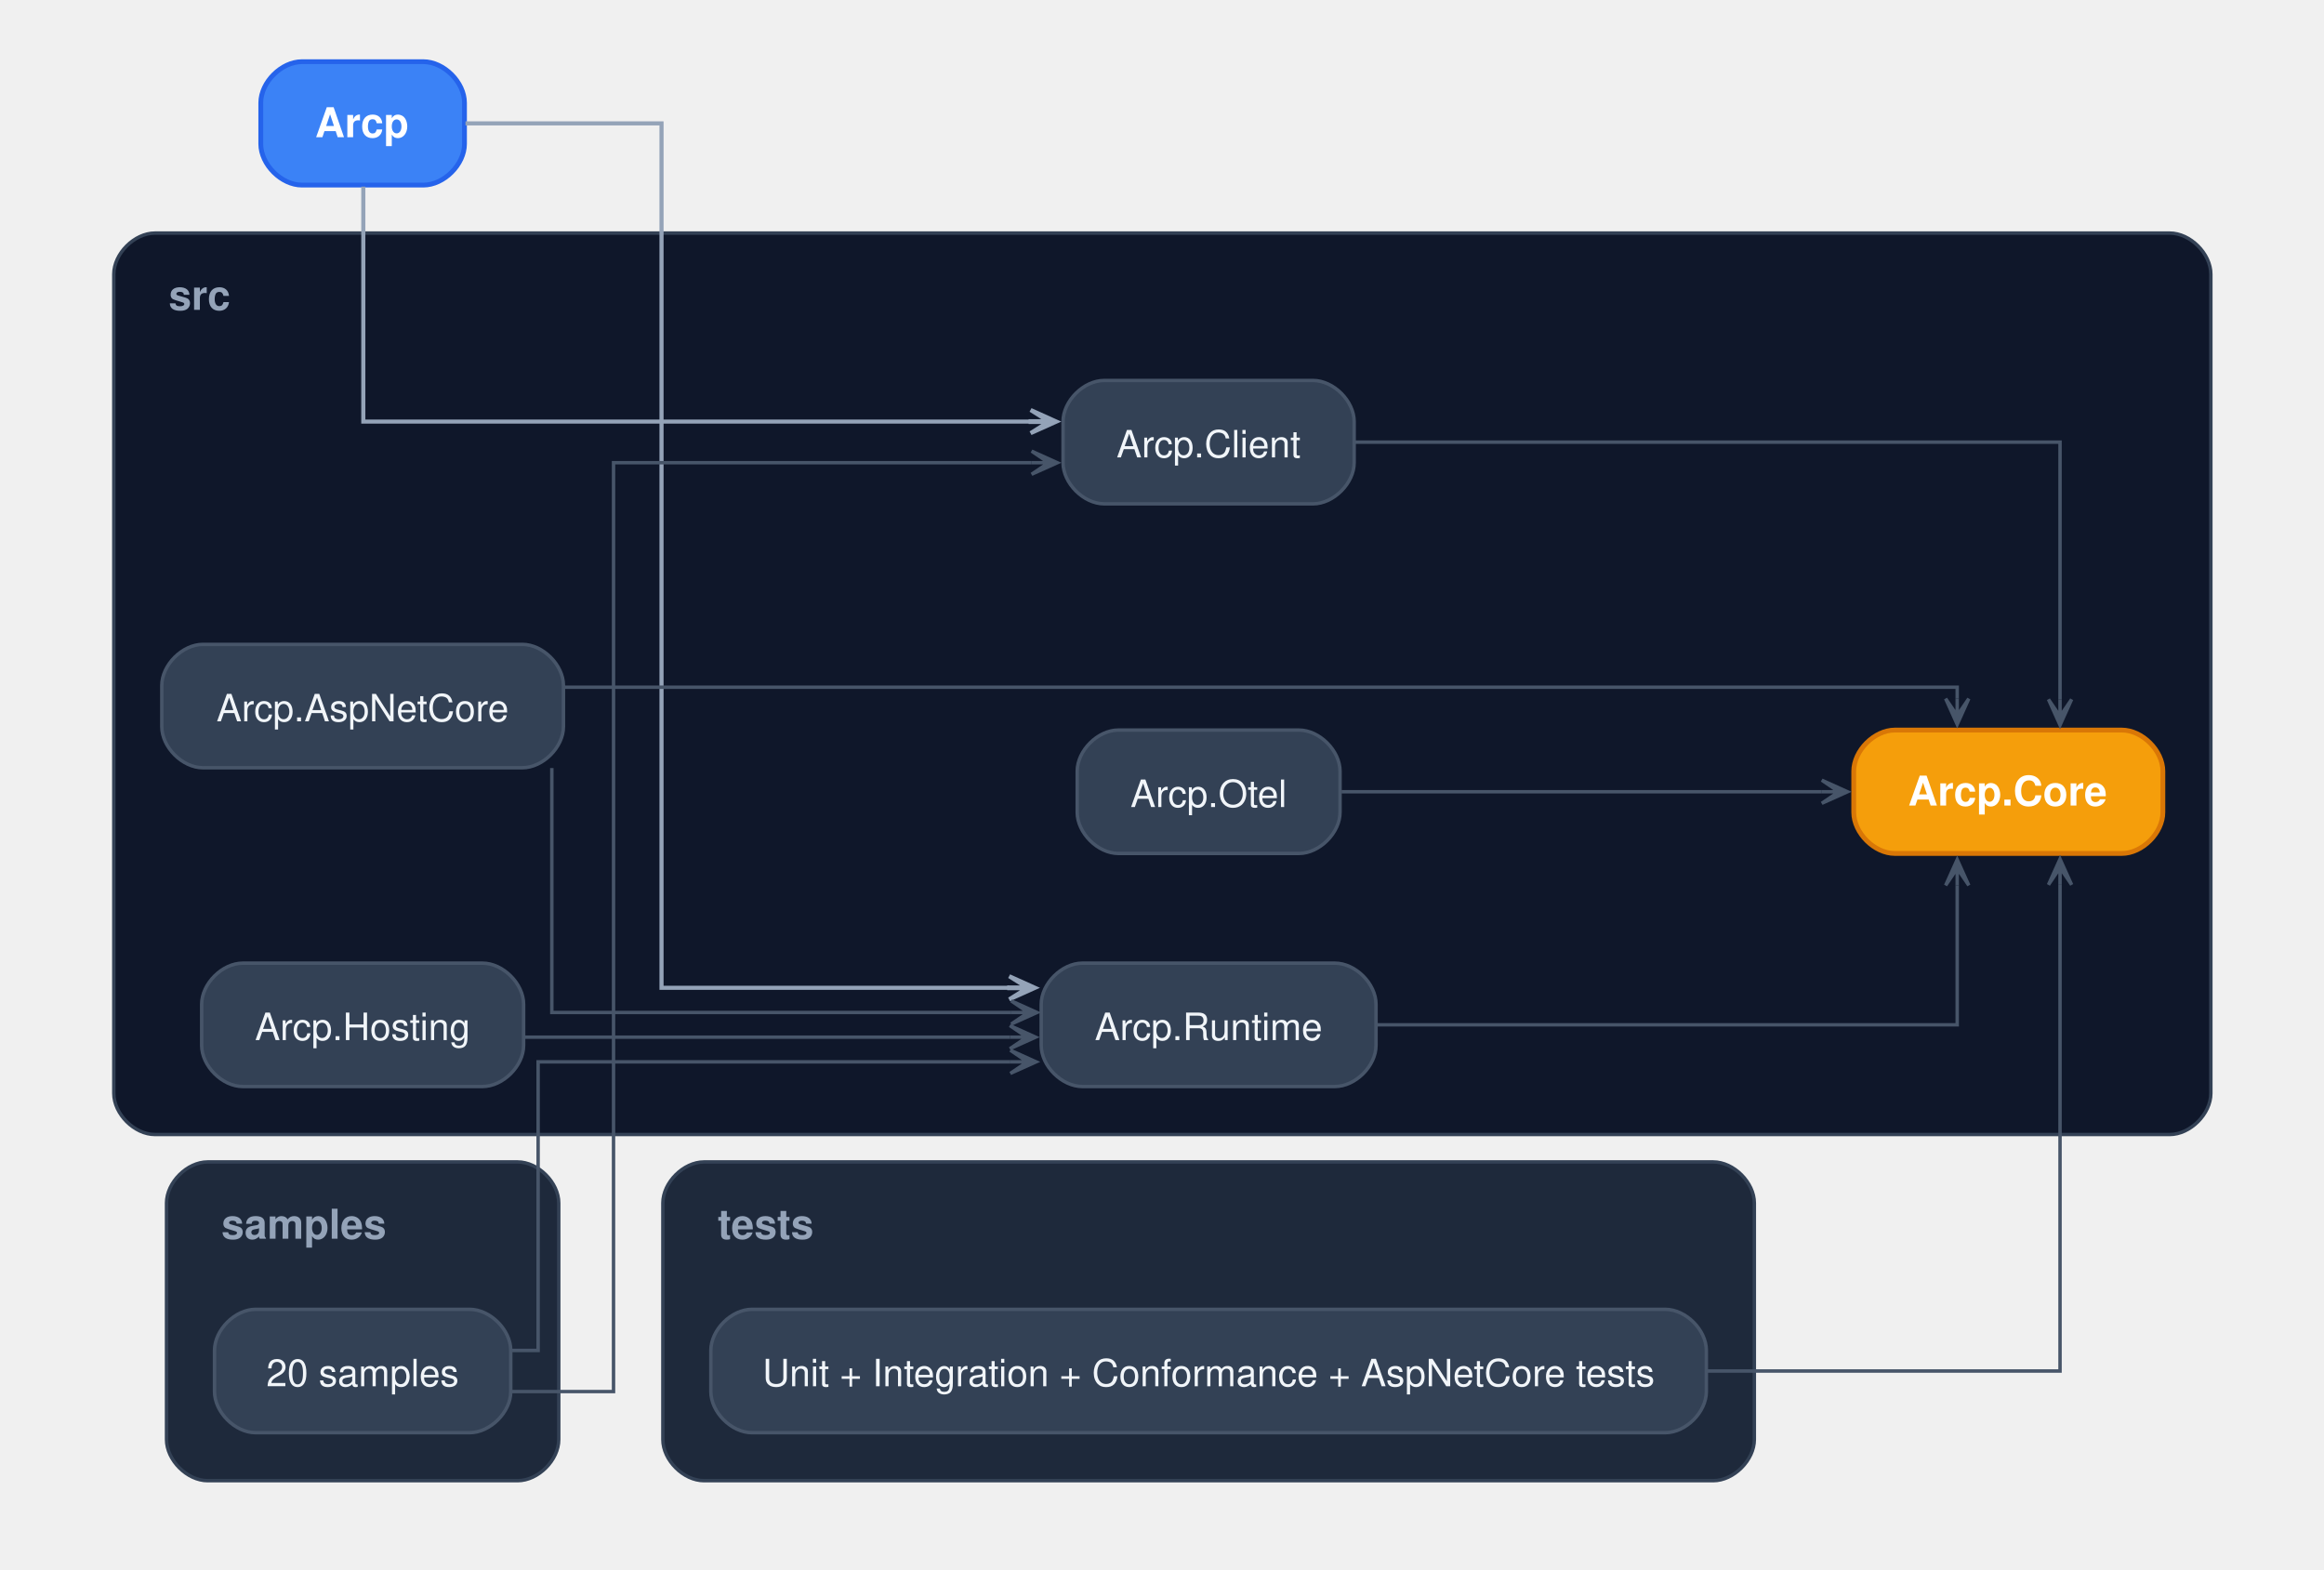
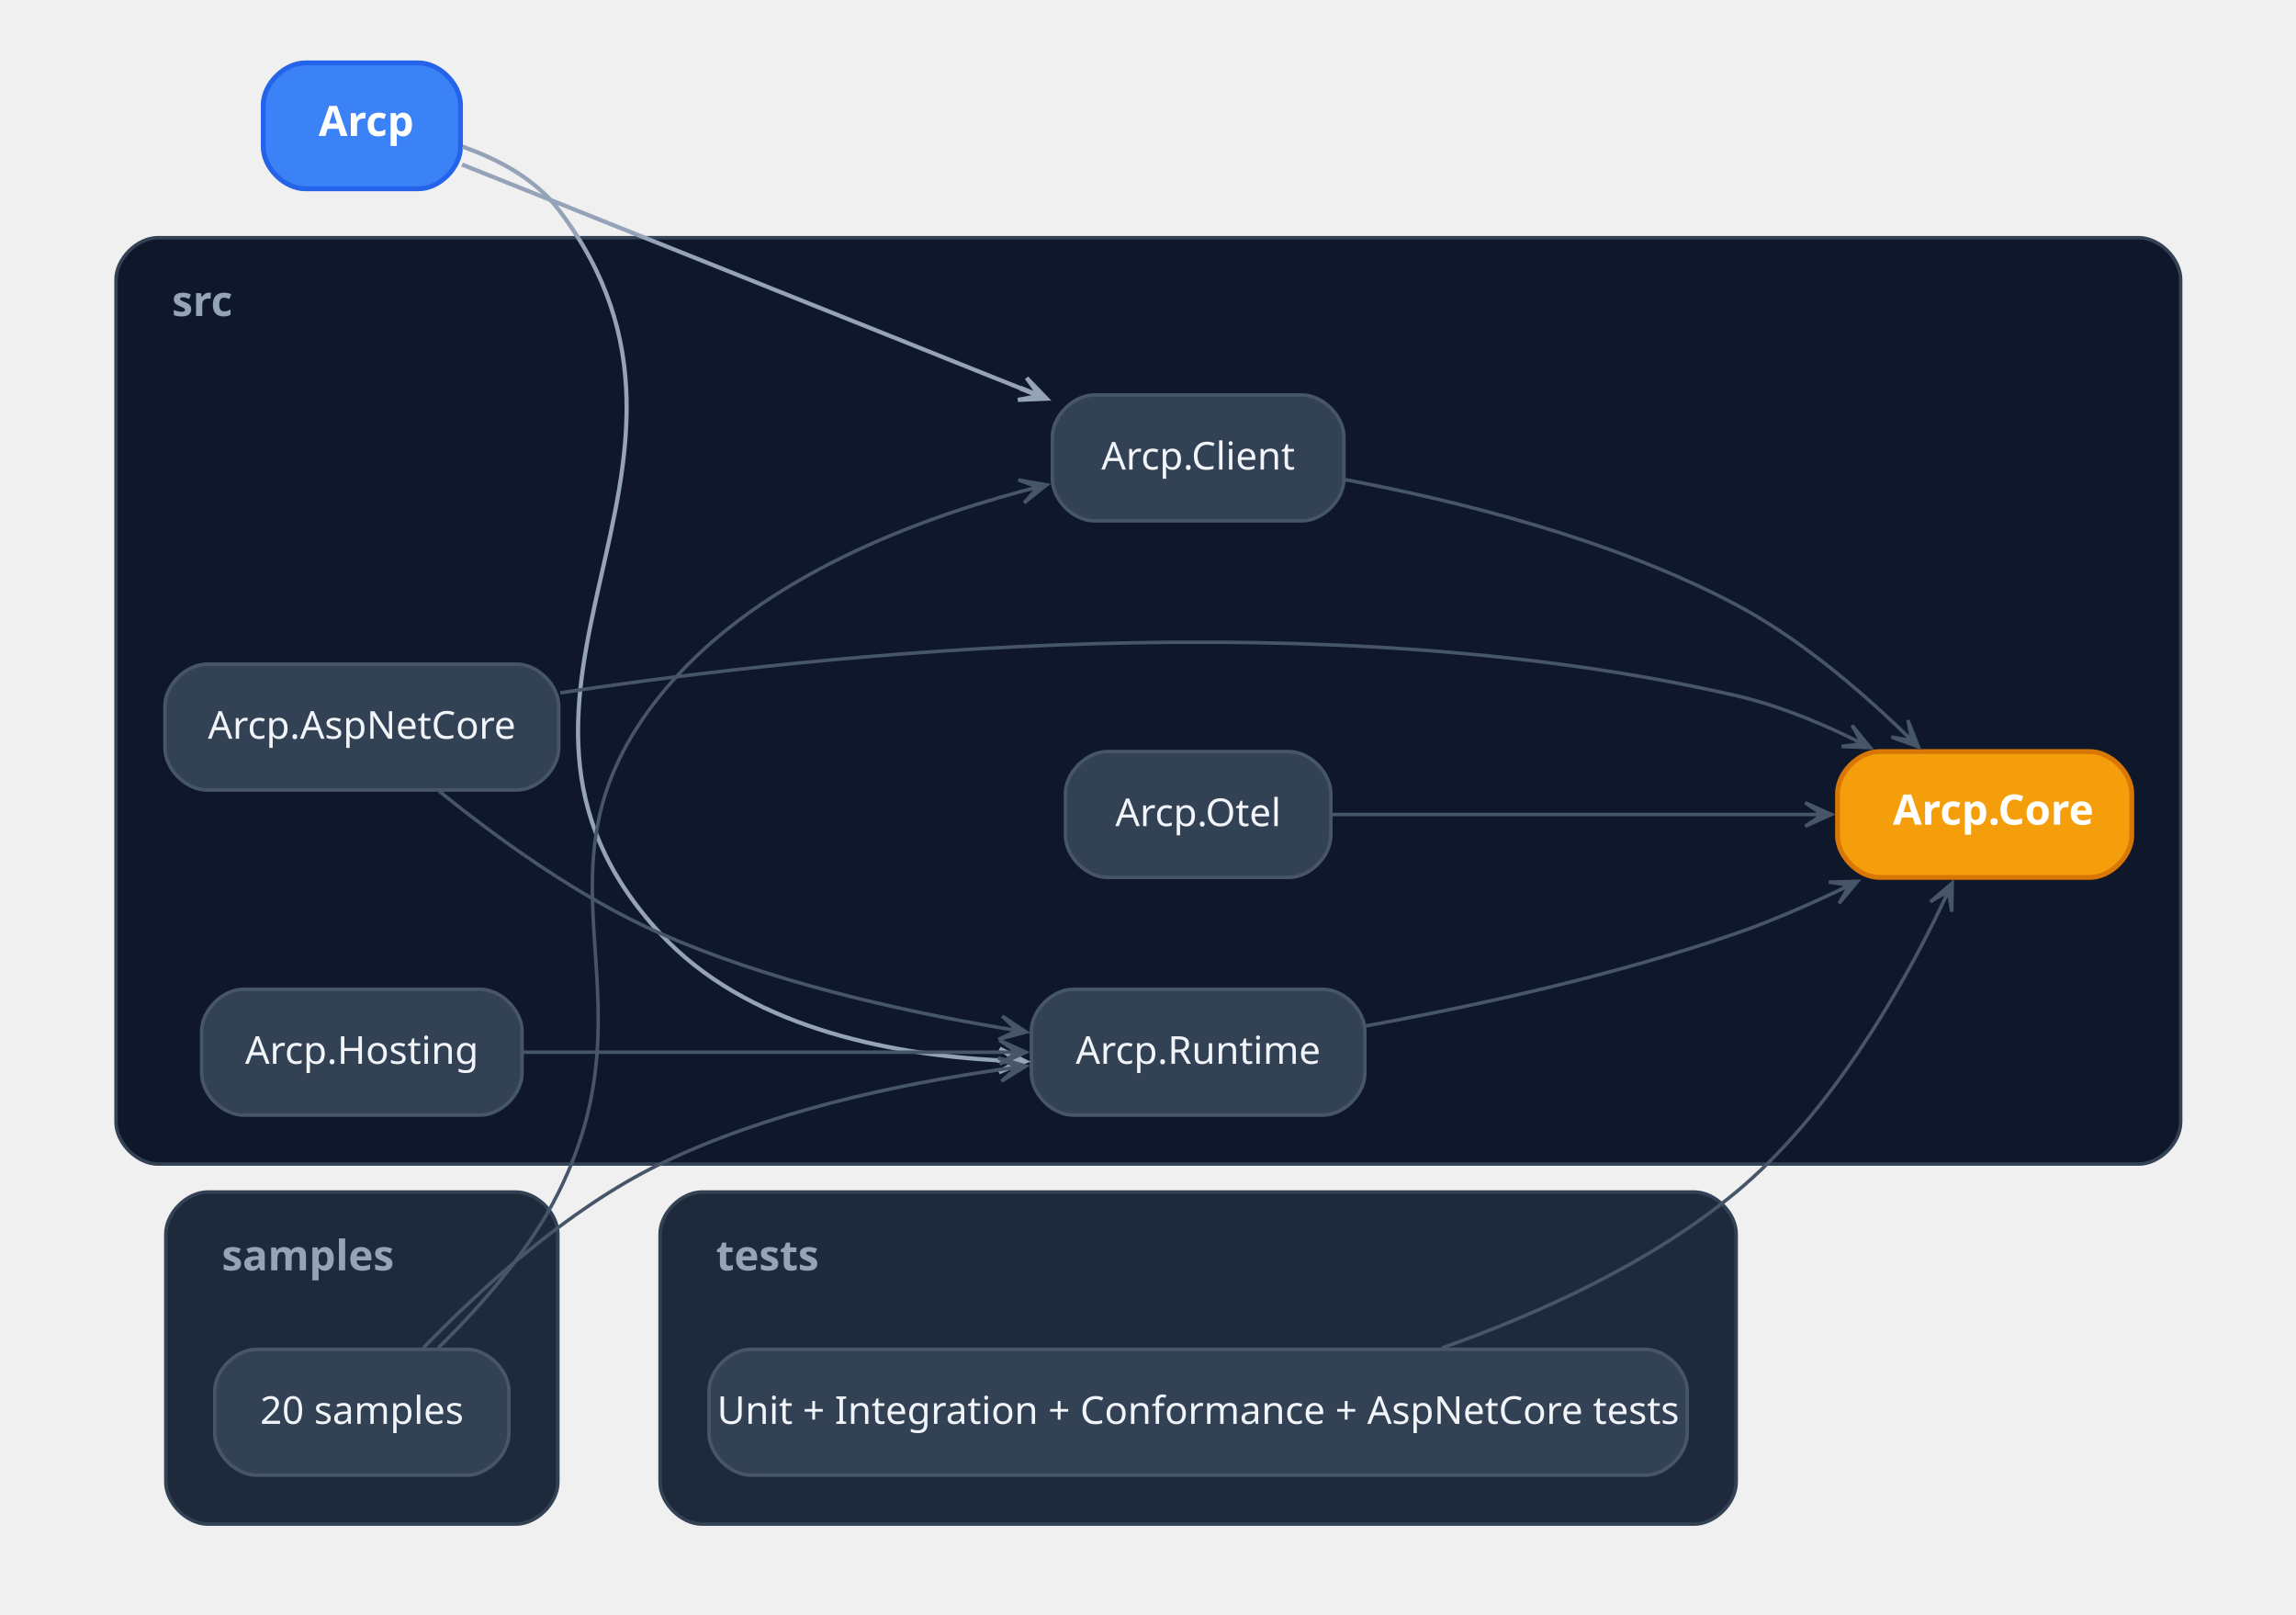
- <svg xmlns="http://www.w3.org/2000/svg" width="678pt" height="458pt" viewBox="0.00 0.00 678.00 458.00">
-   <g id="graph0" class="graph" transform="scale(1 1) rotate(0) translate(25.2 440)">
+ <svg xmlns="http://www.w3.org/2000/svg" width="657pt" height="462pt" viewBox="0.00 0.00 657.00 462.00">
+   <g id="graph0" class="graph" transform="scale(1 1) rotate(0) translate(25.2 444)">
    <g id="clust1" class="cluster">
-       <path fill="#0f172a" stroke="#334155" d="M20,-109C20,-109 607.79,-109 607.79,-109 613.79,-109 619.79,-115 619.79,-121 619.79,-121 619.79,-360 619.79,-360 619.79,-366 613.79,-372 607.79,-372 607.79,-372 20,-372 20,-372 14,-372 8,-366 8,-360 8,-360 8,-121 8,-121 8,-115 14,-109 20,-109" />
-       <text xml:space="preserve" text-anchor="start" x="24" y="-349.6" font-family="Helvetica,sans-Serif" font-weight="bold" font-size="12.00" fill="#94a3b8">src</text>
+       <path fill="#0f172a" stroke="#334155" d="M20,-111C20,-111 586.79,-111 586.79,-111 592.79,-111 598.79,-117 598.79,-123 598.79,-123 598.79,-364 598.79,-364 598.79,-370 592.79,-376 586.79,-376 586.79,-376 20,-376 20,-376 14,-376 8,-370 8,-364 8,-364 8,-123 8,-123 8,-117 14,-111 20,-111" />
+       <text xml:space="preserve" text-anchor="start" x="24" y="-353.6" font-family="TT Commons Pro Trial" font-weight="bold" font-size="12.00" fill="#94a3b8">src</text>
    </g>
    <g id="clust2" class="cluster">
-       <path fill="#1e293b" stroke="#334155" d="M35.38,-8C35.38,-8 125.81,-8 125.81,-8 131.81,-8 137.81,-14 137.81,-20 137.81,-20 137.81,-89 137.81,-89 137.81,-95 131.81,-101 125.81,-101 125.81,-101 35.37,-101 35.37,-101 29.37,-101 23.38,-95 23.38,-89 23.38,-89 23.38,-20 23.38,-20 23.38,-14 29.38,-8 35.38,-8" />
-       <text xml:space="preserve" text-anchor="start" x="39.38" y="-78.6" font-family="Helvetica,sans-Serif" font-weight="bold" font-size="12.00" fill="#94a3b8">samples</text>
+       <path fill="#1e293b" stroke="#334155" d="M34.25,-8C34.25,-8 122.43,-8 122.43,-8 128.43,-8 134.43,-14 134.43,-20 134.43,-20 134.43,-91 134.43,-91 134.43,-97 128.43,-103 122.43,-103 122.43,-103 34.25,-103 34.25,-103 28.25,-103 22.25,-97 22.25,-91 22.25,-91 22.25,-20 22.25,-20 22.25,-14 28.25,-8 34.25,-8" />
+       <text xml:space="preserve" text-anchor="start" x="38.25" y="-80.6" font-family="TT Commons Pro Trial" font-weight="bold" font-size="12.00" fill="#94a3b8">samples</text>
    </g>
    <g id="clust3" class="cluster">
-       <path fill="#1e293b" stroke="#334155" d="M180.18,-8C180.18,-8 474.61,-8 474.61,-8 480.61,-8 486.61,-14 486.61,-20 486.61,-20 486.61,-89 486.61,-89 486.61,-95 480.61,-101 474.61,-101 474.61,-101 180.18,-101 180.18,-101 174.18,-101 168.18,-95 168.18,-89 168.18,-89 168.18,-20 168.18,-20 168.18,-14 174.18,-8 180.18,-8" />
-       <text xml:space="preserve" text-anchor="start" x="184.18" y="-78.6" font-family="Helvetica,sans-Serif" font-weight="bold" font-size="12.00" fill="#94a3b8">tests</text>
+       <path fill="#1e293b" stroke="#334155" d="M175.68,-8C175.68,-8 459.61,-8 459.61,-8 465.61,-8 471.61,-14 471.61,-20 471.61,-20 471.61,-91 471.61,-91 471.61,-97 465.61,-103 459.61,-103 459.61,-103 175.68,-103 175.68,-103 169.68,-103 163.68,-97 163.68,-91 163.68,-91 163.68,-20 163.68,-20 163.68,-14 169.68,-8 175.68,-8" />
+       <text xml:space="preserve" text-anchor="start" x="179.68" y="-80.6" font-family="TT Commons Pro Trial" font-weight="bold" font-size="12.00" fill="#94a3b8">tests</text>
    </g>
    <g id="node1" class="node">
-       <path fill="#3b82f6" stroke="#2563eb" stroke-width="1.4" d="M98.31,-422C98.31,-422 62.88,-422 62.88,-422 56.88,-422 50.88,-416 50.88,-410 50.88,-410 50.88,-398 50.88,-398 50.88,-392 56.88,-386 62.88,-386 62.88,-386 98.31,-386 98.31,-386 104.31,-386 110.31,-392 110.31,-398 110.31,-398 110.31,-410 110.31,-410 110.31,-416 104.31,-422 98.31,-422" />
-       <text xml:space="preserve" text-anchor="start" x="66.72" y="-399.98" font-family="Helvetica,sans-Serif" font-weight="bold" font-size="12.00" fill="white">Arcp</text>
+       <path fill="#3b82f6" stroke="#2563eb" stroke-width="1.4" d="M94.56,-426C94.56,-426 62.13,-426 62.13,-426 56.13,-426 50.13,-420 50.13,-414 50.13,-414 50.13,-402 50.13,-402 50.13,-396 56.13,-390 62.13,-390 62.13,-390 94.56,-390 94.56,-390 100.56,-390 106.56,-396 106.56,-402 106.56,-402 106.56,-414 106.56,-414 106.56,-420 100.56,-426 94.56,-426" />
+       <text xml:space="preserve" text-anchor="start" x="65.97" y="-405.1" font-family="TT Commons Pro Trial" font-weight="bold" font-size="12.00" fill="white">Arcp</text>
    </g>
    <g id="node3" class="node">
-       <path fill="#334155" stroke="#475569" d="M357.86,-329C357.86,-329 296.93,-329 296.93,-329 290.93,-329 284.93,-323 284.93,-317 284.93,-317 284.93,-305 284.93,-305 284.93,-299 290.93,-293 296.93,-293 296.93,-293 357.86,-293 357.86,-293 363.86,-293 369.86,-299 369.86,-305 369.86,-305 369.86,-317 369.86,-317 369.86,-323 363.86,-329 357.86,-329" />
-       <text xml:space="preserve" text-anchor="middle" x="327.4" y="-306.55" font-family="Helvetica,sans-Serif" font-size="11.00" fill="#f1f5f9">Arcp.Client</text>
+       <path fill="#334155" stroke="#475569" d="M347.36,-331C347.36,-331 287.93,-331 287.93,-331 281.93,-331 275.93,-325 275.93,-319 275.93,-319 275.93,-307 275.93,-307 275.93,-301 281.93,-295 287.93,-295 287.93,-295 347.36,-295 347.36,-295 353.36,-295 359.36,-301 359.36,-307 359.36,-307 359.36,-319 359.36,-319 359.36,-325 353.36,-331 347.36,-331" />
+       <text xml:space="preserve" text-anchor="middle" x="317.65" y="-309.68" font-family="TT Commons Pro Trial" font-size="11.00" fill="#f1f5f9">Arcp.Client</text>
    </g>
    <g id="edge1" class="edge">
-       <path fill="none" stroke="#94a3b8" stroke-width="1.2" d="M80.79,-385.55C80.79,-360.01 80.79,-317 80.79,-317 80.79,-317 275.48,-317 275.48,-317" />
-       <polygon fill="#94a3b8" stroke="#94a3b8" stroke-width="1.2" points="282.98,-317 275.48,-320.38 280.69,-317.1 275.48,-317.1 275.48,-317 275.48,-316.9 280.69,-316.9 275.48,-313.63 282.98,-317" />
+       <path fill="none" stroke="#94a3b8" stroke-width="1.2" d="M107.03,-396.92C146.32,-381.19 218.89,-352.14 267.46,-332.69" />
+       <polygon fill="#94a3b8" stroke="#94a3b8" stroke-width="1.2" points="274.29,-329.96 268.58,-335.88 272.2,-330.9 267.36,-332.84 267.32,-332.74 267.29,-332.65 272.13,-330.71 266.07,-329.61 274.29,-329.96" />
    </g>
    <g id="node4" class="node">
-       <path fill="#334155" stroke="#475569" d="M364.24,-159C364.24,-159 290.56,-159 290.56,-159 284.56,-159 278.56,-153 278.56,-147 278.56,-147 278.56,-135 278.56,-135 278.56,-129 284.56,-123 290.56,-123 290.56,-123 364.24,-123 364.24,-123 370.24,-123 376.24,-129 376.24,-135 376.24,-135 376.24,-147 376.24,-147 376.24,-153 370.24,-159 364.24,-159" />
-       <text xml:space="preserve" text-anchor="middle" x="327.4" y="-136.55" font-family="Helvetica,sans-Serif" font-size="11.00" fill="#f1f5f9">Arcp.Runtime</text>
+       <path fill="#334155" stroke="#475569" d="M353.36,-161C353.36,-161 281.93,-161 281.93,-161 275.93,-161 269.93,-155 269.93,-149 269.93,-149 269.93,-137 269.93,-137 269.93,-131 275.93,-125 281.93,-125 281.93,-125 353.36,-125 353.36,-125 359.36,-125 365.36,-131 365.36,-137 365.36,-137 365.36,-149 365.36,-149 365.36,-155 359.36,-161 353.36,-161" />
+       <text xml:space="preserve" text-anchor="middle" x="317.65" y="-139.68" font-family="TT Commons Pro Trial" font-size="11.00" fill="#f1f5f9">Arcp.Runtime</text>
    </g>
    <g id="edge2" class="edge">
-       <path fill="none" stroke="#94a3b8" stroke-width="1.2" d="M110.6,-404C135.82,-404 167.79,-404 167.79,-404 167.79,-404 167.79,-151.8 167.79,-151.8 167.79,-151.8 269.24,-151.8 269.24,-151.8" />
-       <polygon fill="#94a3b8" stroke="#94a3b8" stroke-width="1.2" points="276.74,-151.8 269.24,-155.18 274.46,-151.9 269.24,-151.9 269.24,-151.8 269.24,-151.7 274.46,-151.7 269.24,-148.43 276.74,-151.8" />
+       <path fill="none" stroke="#94a3b8" stroke-width="1.2" d="M107.15,-402.04C117.32,-398.47 127.96,-392.83 134.68,-384 190.93,-310.07 100.65,-245.25 163.68,-177 188.08,-150.58 228.06,-142.38 261.03,-140.63" />
+       <polygon fill="#94a3b8" stroke="#94a3b8" stroke-width="1.2" points="268.23,-140.36 260.86,-144.01 265.95,-140.54 260.74,-140.74 260.73,-140.64 260.73,-140.54 265.94,-140.34 260.61,-137.27 268.23,-140.36" />
    </g>
    <g id="node2" class="node">
-       <path fill="#f59e0b" stroke="#d97706" stroke-width="1.4" d="M593.79,-227C593.79,-227 527.61,-227 527.61,-227 521.61,-227 515.61,-221 515.61,-215 515.61,-215 515.61,-203 515.61,-203 515.61,-197 521.61,-191 527.61,-191 527.61,-191 593.79,-191 593.79,-191 599.79,-191 605.79,-197 605.79,-203 605.79,-203 605.79,-215 605.79,-215 605.79,-221 599.79,-227 593.79,-227" />
-       <text xml:space="preserve" text-anchor="start" x="531.45" y="-204.97" font-family="Helvetica,sans-Serif" font-weight="bold" font-size="12.00" fill="white">Arcp.Core</text>
+       <path fill="#f59e0b" stroke="#d97706" stroke-width="1.4" d="M572.79,-229C572.79,-229 512.61,-229 512.61,-229 506.61,-229 500.61,-223 500.61,-217 500.61,-217 500.61,-205 500.61,-205 500.61,-199 506.61,-193 512.61,-193 512.61,-193 572.79,-193 572.79,-193 578.79,-193 584.79,-199 584.79,-205 584.79,-205 584.79,-217 584.79,-217 584.79,-223 578.79,-229 572.79,-229" />
+       <text xml:space="preserve" text-anchor="start" x="516.45" y="-208.1" font-family="TT Commons Pro Trial" font-weight="bold" font-size="12.00" fill="white">Arcp.Core</text>
    </g>
    <g id="edge3" class="edge">
-       <path fill="none" stroke="#475569" d="M370.1,-311C441.12,-311 575.79,-311 575.79,-311 575.79,-311 575.79,-235.95 575.79,-235.95" />
-       <polygon fill="#475569" stroke="#475569" points="575.79,-228.45 579.17,-235.95 575.79,-230.99 575.79,-235.95 575.79,-235.95 575.79,-235.95 575.79,-230.99 572.42,-235.95 575.79,-228.45" />
+       <path fill="none" stroke="#475569" d="M359.76,-306.78C391.64,-300.79 436.22,-289.79 471.61,-271 489,-261.77 505.84,-247.58 518.66,-235.31" />
+       <polygon fill="#475569" stroke="#475569" points="523.74,-230.33 520.75,-237.99 521.94,-232.1 518.39,-235.58 518.39,-235.58 518.39,-235.58 521.94,-232.1 516.02,-233.17 523.74,-230.33" />
    </g>
    <g id="edge4" class="edge">
-       <path fill="none" stroke="#475569" d="M376.68,-141C441.09,-141 545.79,-141 545.79,-141 545.79,-141 545.79,-181.7 545.79,-181.7" />
-       <polygon fill="#475569" stroke="#475569" points="545.79,-189.2 542.42,-181.7 545.79,-186.67 545.79,-181.7 545.79,-181.7 545.79,-181.7 545.79,-186.67 549.17,-181.7 545.79,-189.2" />
+       <path fill="none" stroke="#475569" d="M365.62,-150.51C396.29,-156.12 436.93,-164.92 471.61,-177 480.9,-180.23 490.56,-184.37 499.64,-188.64" />
+       <polygon fill="#475569" stroke="#475569" points="506.35,-191.88 498.12,-191.66 504.07,-190.78 499.59,-188.62 499.59,-188.62 499.59,-188.62 504.07,-190.78 501.06,-185.58 506.35,-191.88" />
    </g>
    <g id="node5" class="node">
-       <path fill="#334155" stroke="#475569" d="M127.18,-252C127.18,-252 34,-252 34,-252 28,-252 22,-246 22,-240 22,-240 22,-228 22,-228 22,-222 28,-216 34,-216 34,-216 127.18,-216 127.18,-216 133.18,-216 139.18,-222 139.18,-228 139.18,-228 139.18,-240 139.18,-240 139.18,-246 133.18,-252 127.18,-252" />
-       <text xml:space="preserve" text-anchor="middle" x="80.59" y="-229.55" font-family="Helvetica,sans-Serif" font-size="11.00" fill="#f1f5f9">Arcp.AspNetCore</text>
+       <path fill="#334155" stroke="#475569" d="M122.68,-254C122.68,-254 34,-254 34,-254 28,-254 22,-248 22,-242 22,-242 22,-230 22,-230 22,-224 28,-218 34,-218 34,-218 122.68,-218 122.68,-218 128.68,-218 134.68,-224 134.68,-230 134.68,-230 134.68,-242 134.68,-242 134.68,-248 128.68,-254 122.68,-254" />
+       <text xml:space="preserve" text-anchor="middle" x="78.34" y="-232.68" font-family="TT Commons Pro Trial" font-size="11.00" fill="#f1f5f9">Arcp.AspNetCore</text>
    </g>
    <g id="edge6" class="edge">
-       <path fill="none" stroke="#475569" d="M139.51,-239.5C264.69,-239.5 545.79,-239.5 545.79,-239.5 545.79,-239.5 545.79,-236.16 545.79,-236.16" />
-       <polygon fill="#475569" stroke="#475569" points="545.79,-228.66 549.17,-236.16 545.79,-231.2 545.79,-236.16 545.79,-236.16 545.79,-236.16 545.79,-231.2 542.42,-236.16 545.79,-228.66" />
+       <path fill="none" stroke="#475569" d="M135.11,-245.8C211.96,-257.4 354.26,-271.96 471.61,-245 482.32,-242.54 493.3,-238.21 503.29,-233.46" />
+       <polygon fill="#475569" stroke="#475569" points="509.98,-230.12 504.77,-236.49 507.71,-231.25 503.27,-233.47 503.27,-233.47 503.27,-233.47 507.71,-231.25 501.76,-230.45 509.98,-230.12" />
    </g>
    <g id="edge5" class="edge">
-       <path fill="none" stroke="#475569" d="M135.79,-215.91C135.79,-189.79 135.79,-144.6 135.79,-144.6 135.79,-144.6 269.83,-144.6 269.83,-144.6" />
-       <polygon fill="#475569" stroke="#475569" points="277.33,-144.6 269.83,-147.98 274.8,-144.6 269.83,-144.6 269.83,-144.6 269.83,-144.6 274.8,-144.6 269.83,-141.23 277.33,-144.6" />
+       <path fill="none" stroke="#475569" d="M100.46,-217.68C116.72,-204.5 140.29,-187.29 163.68,-177 194.5,-163.44 231.28,-155.04 261.05,-149.99" />
+       <polygon fill="#475569" stroke="#475569" points="268.44,-148.78 261.58,-153.32 265.94,-149.19 261.04,-149.99 261.04,-149.99 261.04,-149.99 265.94,-149.19 260.5,-146.66 268.44,-148.78" />
    </g>
    <g id="node6" class="node">
-       <path fill="#334155" stroke="#475569" d="M353.74,-227C353.74,-227 301.06,-227 301.06,-227 295.06,-227 289.06,-221 289.06,-215 289.06,-215 289.06,-203 289.06,-203 289.06,-197 295.06,-191 301.06,-191 301.06,-191 353.74,-191 353.74,-191 359.74,-191 365.74,-197 365.74,-203 365.74,-203 365.74,-215 365.74,-215 365.74,-221 359.74,-227 353.74,-227" />
-       <text xml:space="preserve" text-anchor="middle" x="327.4" y="-204.55" font-family="Helvetica,sans-Serif" font-size="11.00" fill="#f1f5f9">Arcp.Otel</text>
+       <path fill="#334155" stroke="#475569" d="M343.61,-229C343.61,-229 291.68,-229 291.68,-229 285.68,-229 279.68,-223 279.68,-217 279.68,-217 279.68,-205 279.68,-205 279.68,-199 285.68,-193 291.68,-193 291.68,-193 343.61,-193 343.61,-193 349.61,-193 355.61,-199 355.61,-205 355.61,-205 355.61,-217 355.61,-217 355.61,-223 349.61,-229 343.61,-229" />
+       <text xml:space="preserve" text-anchor="middle" x="317.65" y="-207.68" font-family="TT Commons Pro Trial" font-size="11.00" fill="#f1f5f9">Arcp.Otel</text>
    </g>
    <g id="edge7" class="edge">
-       <path fill="none" stroke="#475569" d="M366.18,-209C366.18,-209 506.29,-209 506.29,-209" />
-       <polygon fill="#475569" stroke="#475569" points="513.79,-209 506.29,-212.38 511.26,-209 506.29,-209 506.29,-209 506.29,-209 511.26,-209 506.29,-205.63 513.79,-209" />
+       <path fill="none" stroke="#475569" d="M355.98,-211C393.15,-211 450.43,-211 491.55,-211" />
+       <polygon fill="#475569" stroke="#475569" points="498.85,-211 491.35,-214.38 496.32,-211 491.35,-211 491.35,-211 491.35,-211 496.32,-211 491.35,-207.63 498.85,-211" />
    </g>
    <g id="node7" class="node">
-       <path fill="#334155" stroke="#475569" d="M115.56,-159C115.56,-159 45.63,-159 45.63,-159 39.63,-159 33.63,-153 33.63,-147 33.63,-147 33.63,-135 33.63,-135 33.63,-129 39.63,-123 45.63,-123 45.63,-123 115.56,-123 115.56,-123 121.56,-123 127.56,-129 127.56,-135 127.56,-135 127.56,-147 127.56,-147 127.56,-153 121.56,-159 115.56,-159" />
-       <text xml:space="preserve" text-anchor="middle" x="80.59" y="-136.55" font-family="Helvetica,sans-Serif" font-size="11.00" fill="#f1f5f9">Arcp.Hosting</text>
+       <path fill="#334155" stroke="#475569" d="M112.18,-161C112.18,-161 44.5,-161 44.5,-161 38.5,-161 32.5,-155 32.5,-149 32.5,-149 32.5,-137 32.5,-137 32.5,-131 38.5,-125 44.5,-125 44.5,-125 112.18,-125 112.18,-125 118.18,-125 124.18,-131 124.18,-137 124.18,-137 124.18,-149 124.18,-149 124.18,-155 118.18,-161 112.18,-161" />
+       <text xml:space="preserve" text-anchor="middle" x="78.34" y="-139.68" font-family="TT Commons Pro Trial" font-size="11.00" fill="#f1f5f9">Arcp.Hosting</text>
    </g>
    <g id="edge8" class="edge">
-       <path fill="none" stroke="#475569" d="M127.88,-137.4C127.88,-137.4 269.43,-137.4 269.43,-137.4" />
-       <polygon fill="#475569" stroke="#475569" points="276.93,-137.4 269.43,-140.78 274.4,-137.4 269.43,-137.4 269.43,-137.4 269.43,-137.4 274.4,-137.4 269.43,-134.03 276.93,-137.4" />
+       <path fill="none" stroke="#475569" d="M124.53,-143C163.33,-143 219.39,-143 260.95,-143" />
+       <polygon fill="#475569" stroke="#475569" points="268.37,-143 260.87,-146.38 265.84,-143 260.87,-143 260.87,-143 260.87,-143 265.84,-143 260.87,-139.63 268.37,-143" />
    </g>
    <g id="node8" class="node">
-       <path fill="#334155" stroke="#475569" d="M111.81,-58C111.81,-58 49.38,-58 49.38,-58 43.38,-58 37.38,-52 37.38,-46 37.38,-46 37.38,-34 37.38,-34 37.38,-28 43.38,-22 49.38,-22 49.38,-22 111.81,-22 111.81,-22 117.81,-22 123.81,-28 123.81,-34 123.81,-34 123.81,-46 123.81,-46 123.81,-52 117.81,-58 111.81,-58" />
-       <text xml:space="preserve" text-anchor="middle" x="80.59" y="-35.55" font-family="Helvetica,sans-Serif" font-size="11.00" fill="#f1f5f9">20 samples</text>
+       <path fill="#334155" stroke="#475569" d="M108.43,-58C108.43,-58 48.25,-58 48.25,-58 42.25,-58 36.25,-52 36.25,-46 36.25,-46 36.25,-34 36.25,-34 36.25,-28 42.25,-22 48.25,-22 48.25,-22 108.43,-22 108.43,-22 114.43,-22 120.43,-28 120.43,-34 120.43,-34 120.43,-46 120.43,-46 120.43,-52 114.43,-58 108.43,-58" />
+       <text xml:space="preserve" text-anchor="middle" x="78.34" y="-36.67" font-family="TT Commons Pro Trial" font-size="11.00" fill="#f1f5f9">20 samples</text>
    </g>
    <g id="edge9" class="edge">
-       <path fill="none" stroke="#475569" d="M124.02,-34C139.78,-34 153.79,-34 153.79,-34 153.79,-34 153.79,-305 153.79,-305 153.79,-305 275.76,-305 275.76,-305" />
-       <polygon fill="#475569" stroke="#475569" points="283.26,-305 275.76,-308.38 280.73,-305 275.76,-305 275.76,-305 275.76,-305 280.73,-305 275.76,-301.63 283.26,-305" />
+       <path fill="none" stroke="#475569" d="M100.24,-58.44C112.12,-70.07 126.26,-86.05 134.68,-103 163.34,-160.69 123.33,-194.79 163.68,-245 189.38,-276.98 233.26,-294.37 267.45,-303.53" />
+       <polygon fill="#475569" stroke="#475569" points="274.29,-305.28 266.19,-306.7 271.83,-304.65 267.02,-303.43 267.02,-303.43 267.02,-303.43 271.83,-304.65 267.86,-300.16 274.29,-305.28" />
    </g>
    <g id="edge10" class="edge">
-       <path fill="none" stroke="#475569" d="M124.24,-46C128.79,-46 131.79,-46 131.79,-46 131.79,-46 131.79,-130.2 131.79,-130.2 131.79,-130.2 269.57,-130.2 269.57,-130.2" />
-       <polygon fill="#475569" stroke="#475569" points="277.07,-130.2 269.57,-133.58 274.54,-130.2 269.57,-130.2 269.57,-130.2 269.57,-130.2 274.54,-130.2 269.57,-126.83 277.07,-130.2" />
+       <path fill="none" stroke="#475569" d="M95.91,-58.37C111.71,-74.73 137.01,-98.02 163.68,-111 194.12,-125.81 231.22,-133.79 261.26,-138.07" />
+       <polygon fill="#475569" stroke="#475569" points="268.33,-139.02 260.45,-141.37 265.82,-138.69 260.9,-138.02 260.9,-138.02 260.9,-138.02 265.82,-138.69 261.35,-134.68 268.33,-139.02" />
    </g>
    <g id="node9" class="node">
-       <path fill="#334155" stroke="#475569" d="M460.61,-58C460.61,-58 194.18,-58 194.18,-58 188.18,-58 182.18,-52 182.18,-46 182.18,-46 182.18,-34 182.18,-34 182.18,-28 188.18,-22 194.18,-22 194.18,-22 460.61,-22 460.61,-22 466.61,-22 472.61,-28 472.61,-34 472.61,-34 472.61,-46 472.61,-46 472.61,-52 466.61,-58 460.61,-58" />
-       <text xml:space="preserve" text-anchor="middle" x="327.4" y="-35.55" font-family="Helvetica,sans-Serif" font-size="11.00" fill="#f1f5f9">Unit + Integration + Conformance + AspNetCore tests</text>
+       <path fill="#334155" stroke="#475569" d="M445.61,-58C445.61,-58 189.68,-58 189.68,-58 183.68,-58 177.68,-52 177.68,-46 177.68,-46 177.68,-34 177.68,-34 177.68,-28 183.68,-22 189.68,-22 189.68,-22 445.61,-22 445.61,-22 451.61,-22 457.61,-28 457.61,-34 457.61,-34 457.61,-46 457.61,-46 457.61,-52 451.61,-58 445.61,-58" />
+       <text xml:space="preserve" text-anchor="middle" x="317.65" y="-36.67" font-family="TT Commons Pro Trial" font-size="11.00" fill="#f1f5f9">Unit + Integration + Conformance + AspNetCore tests</text>
    </g>
    <g id="edge11" class="edge">
-       <path fill="none" stroke="#475569" d="M472.97,-40C527.18,-40 575.79,-40 575.79,-40 575.79,-40 575.79,-181.87 575.79,-181.87" />
-       <polygon fill="#475569" stroke="#475569" points="575.79,-189.37 572.42,-181.87 575.79,-186.84 575.79,-181.87 575.79,-181.87 575.79,-181.87 575.79,-186.84 579.17,-181.87 575.79,-189.37" />
+       <path fill="none" stroke="#475569" d="M387.44,-58.41C415.64,-68.35 447.3,-82.82 471.61,-103 498.49,-125.32 518.68,-160.65 530.33,-184.78" />
+       <polygon fill="#475569" stroke="#475569" points="533.43,-191.4 527.19,-186.04 532.35,-189.11 530.24,-184.61 530.24,-184.61 530.24,-184.61 532.35,-189.11 533.3,-183.18 533.43,-191.4" />
    </g>
  </g>
</svg>
